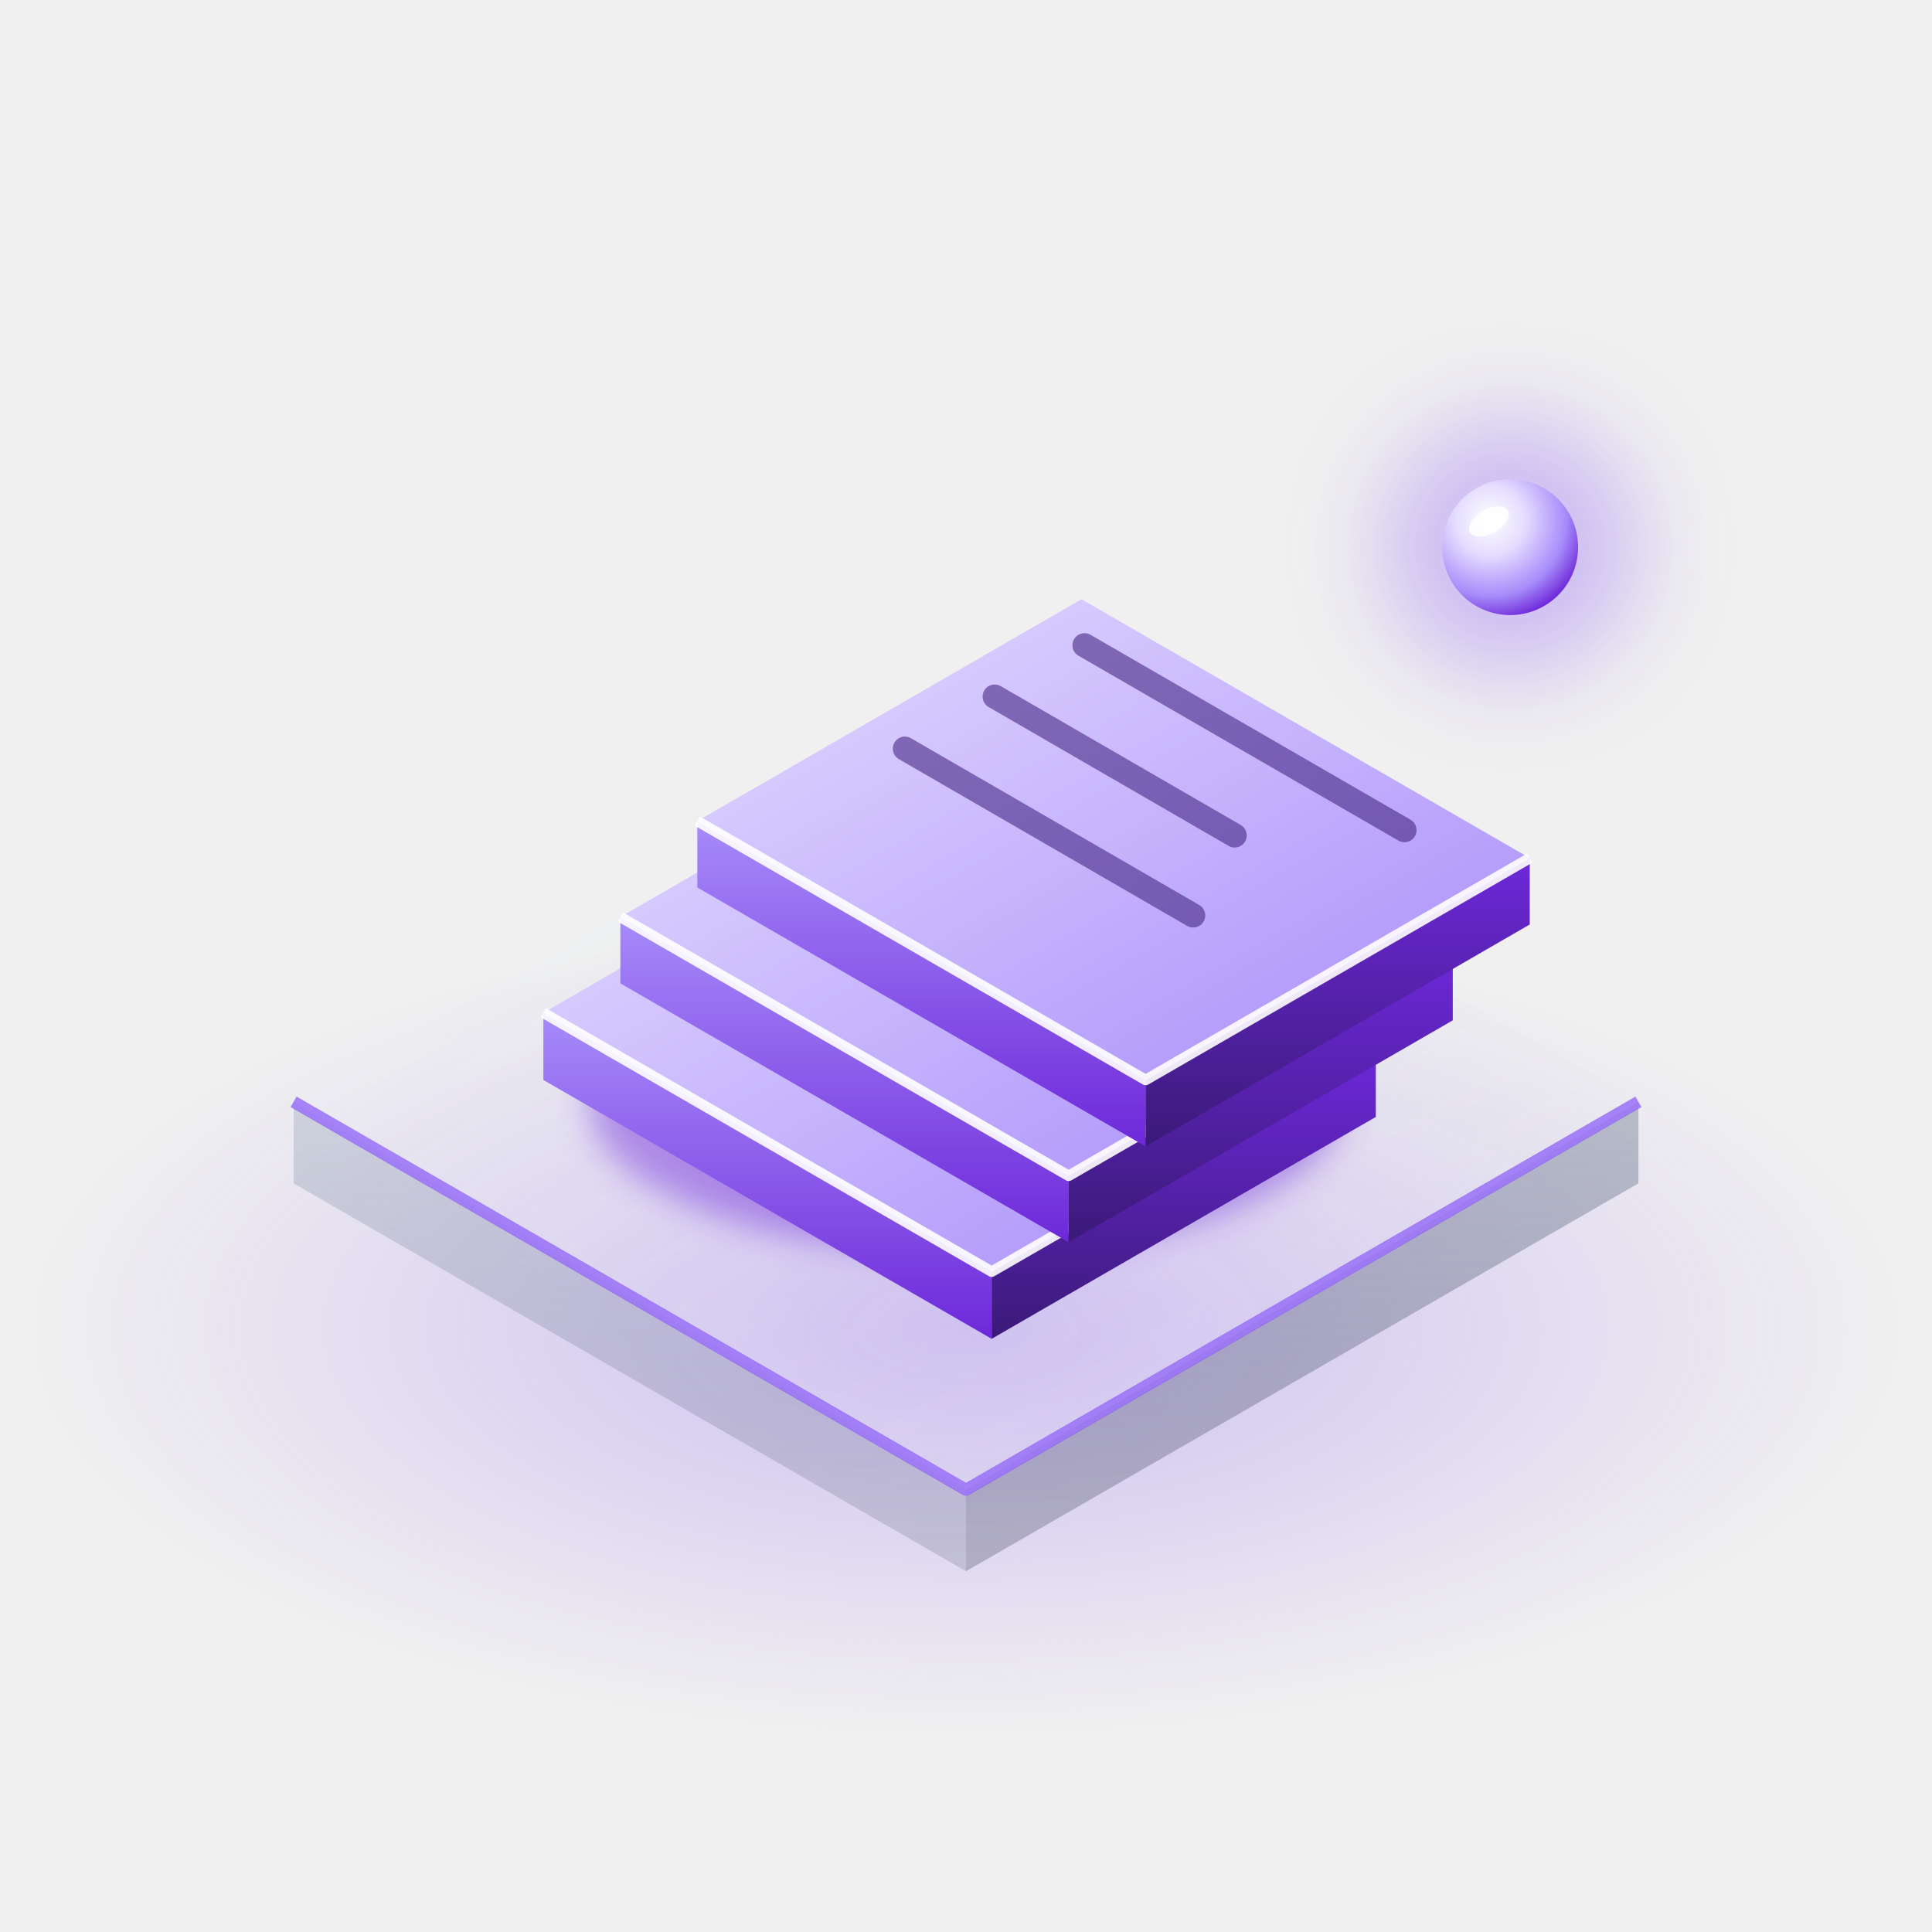
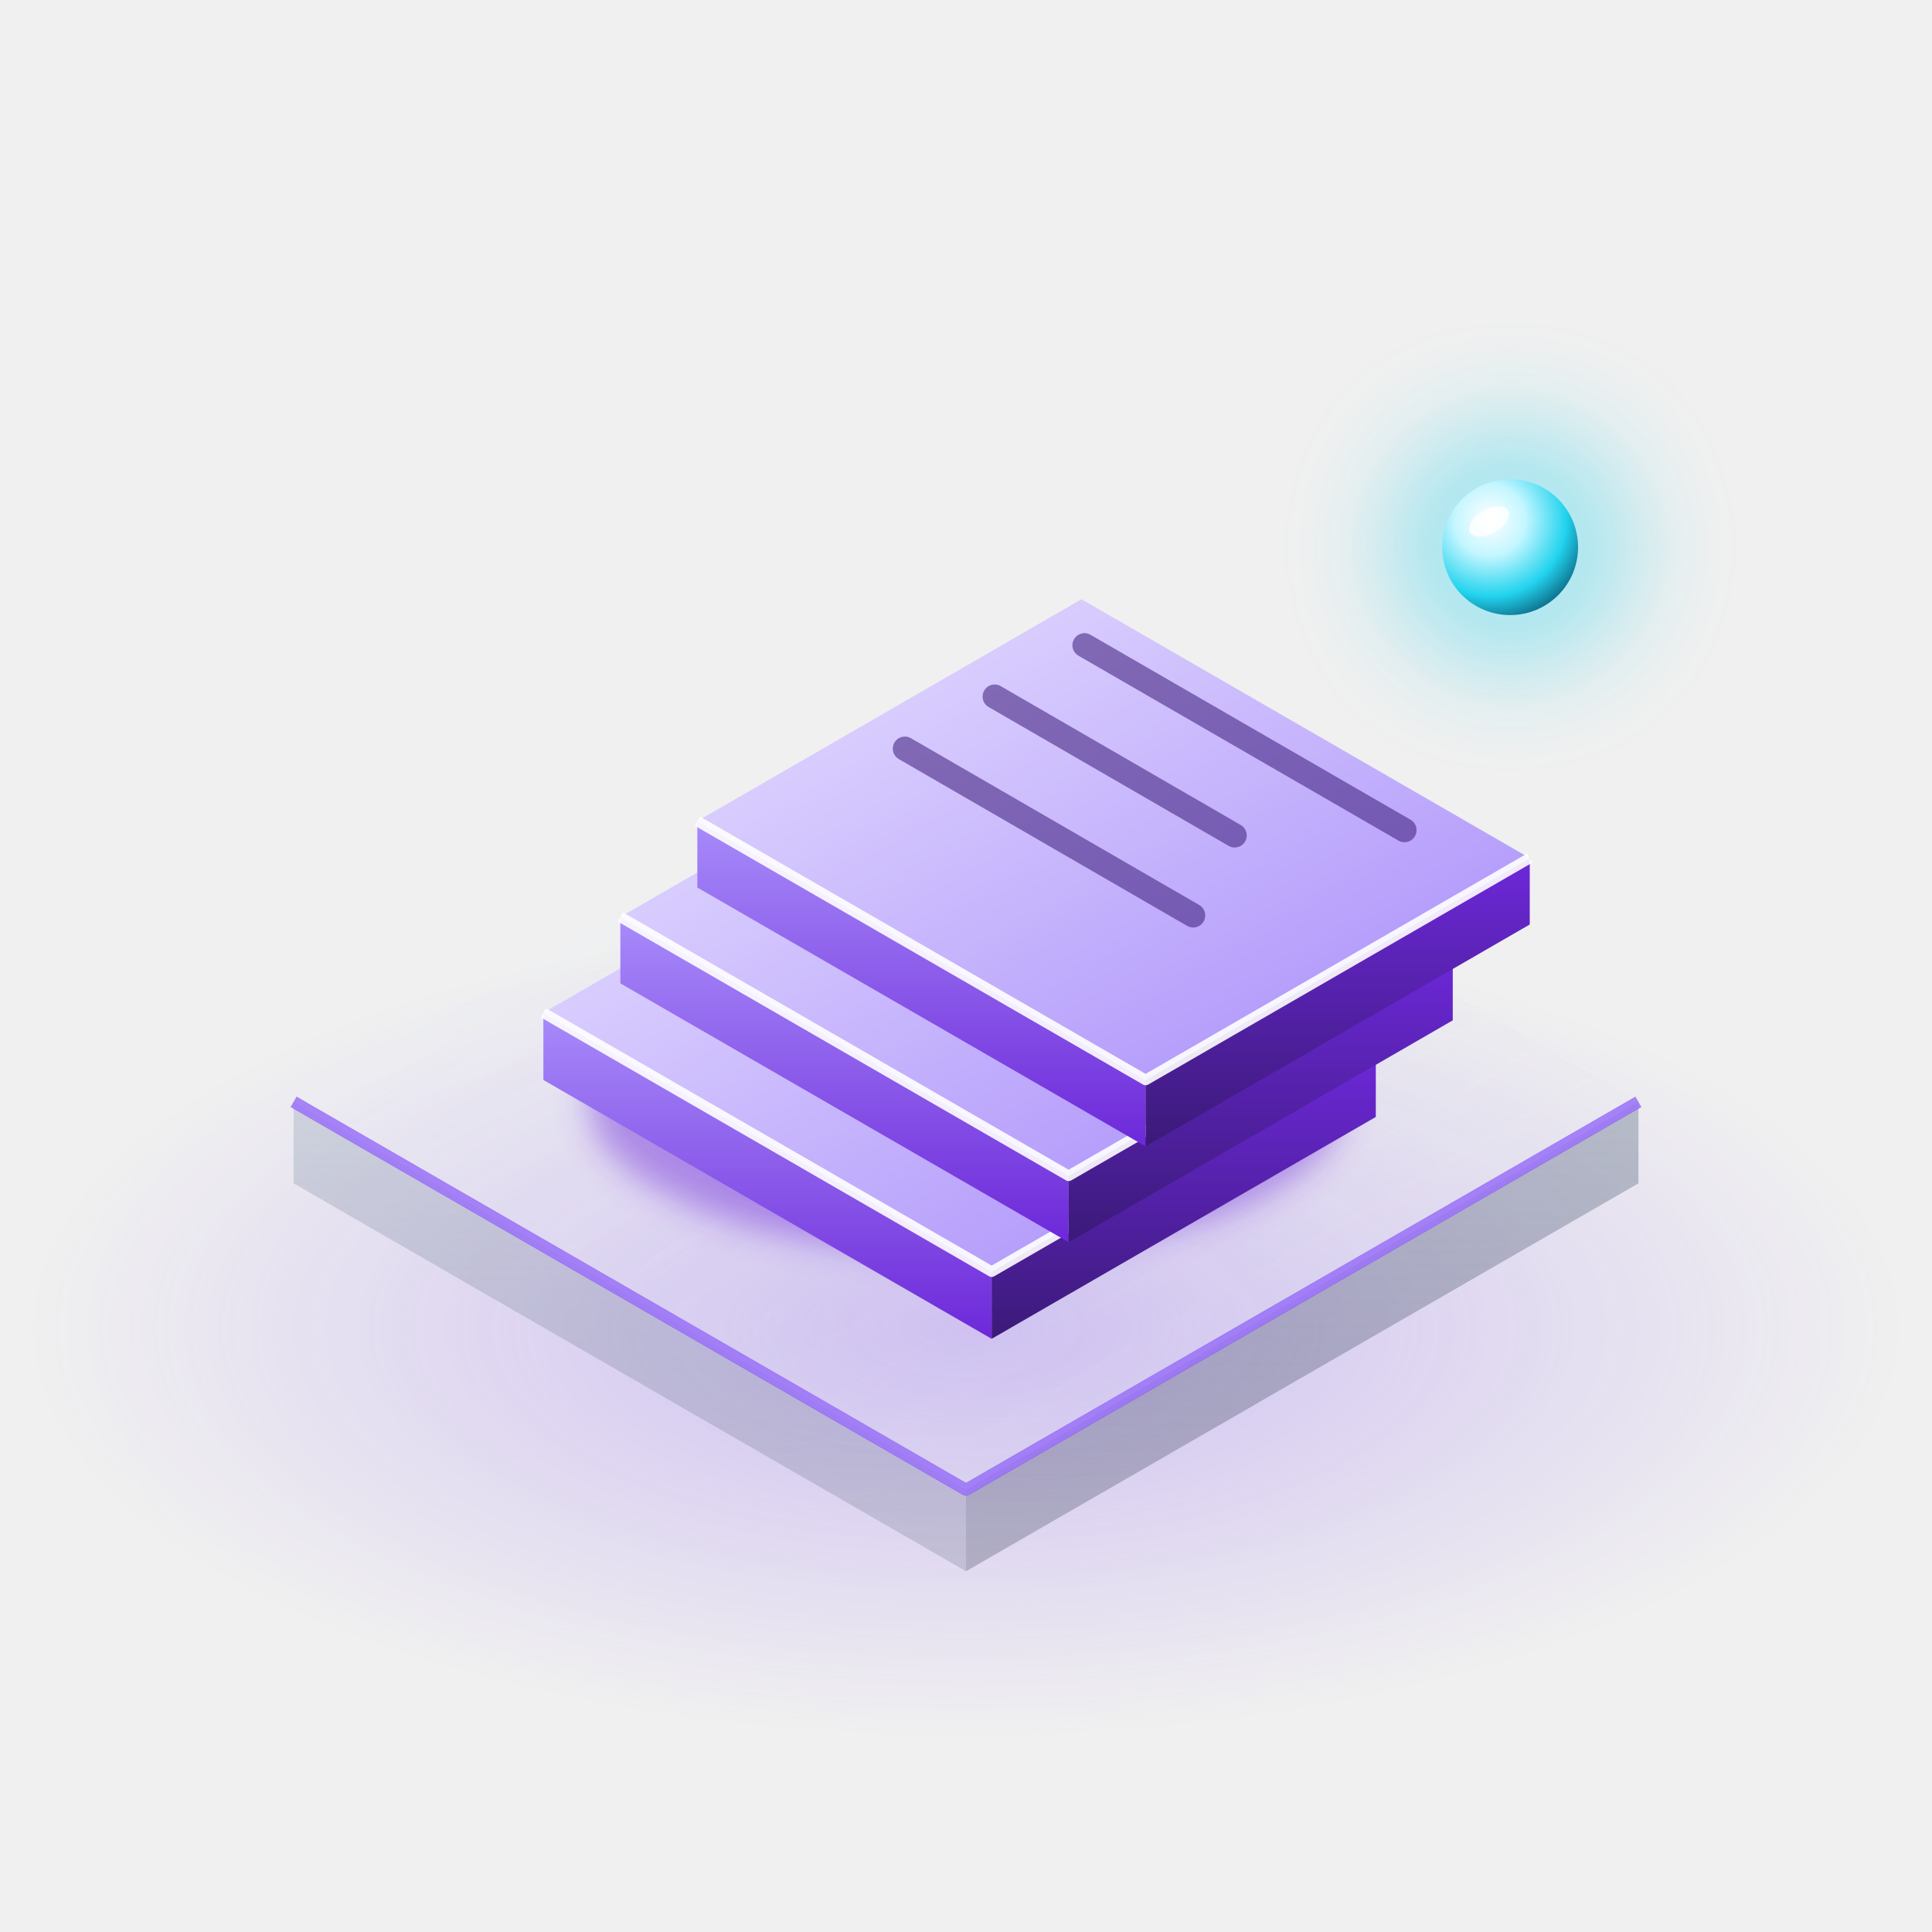
<svg xmlns="http://www.w3.org/2000/svg" viewBox="0 0 256 256" width="256" height="256" fill="none">
  <defs>
    <linearGradient id="llmd-top" x1="0" y1="0" x2="1" y2="1">
-       <stop offset="0" stop-color="#e4dcff" stop-opacity="1" />
+       <stop offset="0" stop-color="#e7e0ff" stop-opacity="1" />
      <stop offset="1" stop-color="#a78bfa" stop-opacity="1" />
    </linearGradient>
    <linearGradient id="llmd-left" x1="0" y1="0" x2="0" y2="1">
      <stop offset="0" stop-color="#a78bfa" stop-opacity="1" />
      <stop offset="1" stop-color="#6d28d9" stop-opacity="1" />
    </linearGradient>
    <linearGradient id="llmd-right" x1="0" y1="0" x2="0" y2="1">
      <stop offset="0" stop-color="#6d28d9" stop-opacity="1" />
      <stop offset="1" stop-color="#3b1a78" stop-opacity="1" />
    </linearGradient>
    <linearGradient id="llmd-spec" x1="0" y1="0" x2="1" y2="1">
      <stop offset="0" stop-color="#ffffff" stop-opacity="0.55" />
      <stop offset="1" stop-color="#ffffff" stop-opacity="0" />
    </linearGradient>
    <linearGradient id="llmd-ptop" x1="0" y1="0" x2="1" y2="1">
      <stop offset="0" stop-color="#f1f5f9" stop-opacity="0.16" />
      <stop offset="1" stop-color="#cbd5e1" stop-opacity="0.06" />
    </linearGradient>
    <linearGradient id="llmd-pleft" x1="0" y1="0" x2="0" y2="1">
      <stop offset="0" stop-color="#94a3b8" stop-opacity="0.35" />
      <stop offset="1" stop-color="#475569" stop-opacity="0.2" />
    </linearGradient>
    <linearGradient id="llmd-pright" x1="0" y1="0" x2="0" y2="1">
      <stop offset="0" stop-color="#64748b" stop-opacity="0.4" />
      <stop offset="1" stop-color="#1e293b" stop-opacity="0.25" />
    </linearGradient>
    <radialGradient id="llmd-halo" cx=".5" cy=".5" r=".5">
      <stop offset="0" stop-color="#8b5cf6" stop-opacity="0.34" />
      <stop offset="1" stop-color="#8b5cf6" stop-opacity="0" />
    </radialGradient>
    <radialGradient id="llmd-orb" cx=".35" cy=".3" r=".75">
      <stop offset="0" stop-color="#ffffff" />
-       <stop offset=".35" stop-color="#e4dcff" />
-       <stop offset=".75" stop-color="#a78bfa" />
-       <stop offset="1" stop-color="#6d28d9" />
+       <stop offset=".35" stop-color="#c4f6ff" />
+       <stop offset=".75" stop-color="#22d3ee" />
+       <stop offset="1" stop-color="#0e7490" />
    </radialGradient>
    <filter id="llmd-blur" x="-50%" y="-50%" width="200%" height="200%">
      <feGaussianBlur stdDeviation="6" />
    </filter>
    <filter id="llmd-soft" x="-50%" y="-50%" width="200%" height="200%">
      <feGaussianBlur stdDeviation="2.2" />
    </filter>
  </defs>
  <ellipse cx="128" cy="176.0" rx="124" ry="54" fill="url(#llmd-halo)" />
  <polygon points="38.9,156.8 128.0,208.2 128.0,197.4 38.9,146.0" fill="url(#llmd-pleft)" />
  <polygon points="217.1,156.8 128.0,208.2 128.0,197.4 217.1,146.0" fill="url(#llmd-pright)" />
  <polygon points="128.0,94.5 217.1,146.0 128.0,197.4 38.9,146.0" fill="url(#llmd-ptop)" />
  <polyline points="38.9,146.0 128.0,197.4 217.1,146.0" fill="none" stroke="#ffffff" stroke-opacity="0.5" stroke-width="1.4" stroke-linejoin="round" />
  <polyline points="38.9,146.0 128.0,197.4 217.1,146.0" fill="none" stroke="#8b5cf6" stroke-width="1.6" stroke-opacity=".75" stroke-linejoin="round" />
  <ellipse cx="128.0" cy="146.0" rx="50" ry="20" fill="#6d28d9" opacity="0.45" filter="url(#llmd-soft)" />
  <polygon points="72.0,143.1 131.4,177.4 131.4,168.5 72.0,134.2" fill="url(#llmd-left)" />
  <polygon points="182.3,148.0 131.4,177.4 131.4,168.5 182.3,139.1" fill="url(#llmd-right)" />
  <polygon points="122.9,104.8 182.3,139.1 131.4,168.5 72.0,134.2" fill="url(#llmd-top)" />
  <polyline points="72.0,134.2 131.4,168.5 182.3,139.1" fill="none" stroke="#ffffff" stroke-opacity="0.9" stroke-width="1.4" stroke-linejoin="round" />
  <polygon points="82.2,130.3 141.6,164.6 141.6,155.8 82.2,121.5" fill="url(#llmd-left)" />
  <polygon points="192.5,135.2 141.6,164.6 141.6,155.8 192.5,126.4" fill="url(#llmd-right)" />
  <polygon points="133.1,92.1 192.5,126.4 141.6,155.8 82.2,121.5" fill="url(#llmd-top)" />
  <polyline points="82.2,121.5 141.6,155.8 192.5,126.4" fill="none" stroke="#ffffff" stroke-opacity="0.9" stroke-width="1.4" stroke-linejoin="round" />
  <polygon points="92.4,117.6 151.8,151.9 151.8,143.1 92.4,108.8" fill="url(#llmd-left)" />
  <polygon points="202.7,122.5 151.8,151.9 151.8,143.1 202.7,113.7" fill="url(#llmd-right)" />
  <polygon points="143.3,79.4 202.7,113.7 151.8,143.1 92.4,108.8" fill="url(#llmd-top)" />
  <polyline points="92.4,108.8 151.8,143.1 202.7,113.7" fill="none" stroke="#ffffff" stroke-opacity="0.9" stroke-width="1.4" stroke-linejoin="round" />
  <line x1="143.7" y1="85.5" x2="186.1" y2="110.0" stroke="#3b1a78" stroke-width="3.2" stroke-linecap="round" opacity=".55" />
  <line x1="131.8" y1="92.3" x2="163.6" y2="110.7" stroke="#3b1a78" stroke-width="3.2" stroke-linecap="round" opacity=".55" />
  <line x1="119.9" y1="99.2" x2="158.1" y2="121.3" stroke="#3b1a78" stroke-width="3.2" stroke-linecap="round" opacity=".55" />
-   <circle cx="200.1" cy="72.5" r="17.1" fill="#8b5cf6" opacity=".35" filter="url(#llmd-blur)" />
+   <circle cx="200.1" cy="72.5" r="17.1" fill="#22d3ee" opacity=".35" filter="url(#llmd-blur)" />
  <circle cx="200.1" cy="72.5" r="9.0" fill="url(#llmd-orb)" />
  <ellipse cx="197.3" cy="69.1" rx="2.9" ry="1.6" fill="#fff" opacity=".85" transform="rotate(-30 197.3 69.1)" />
</svg>
